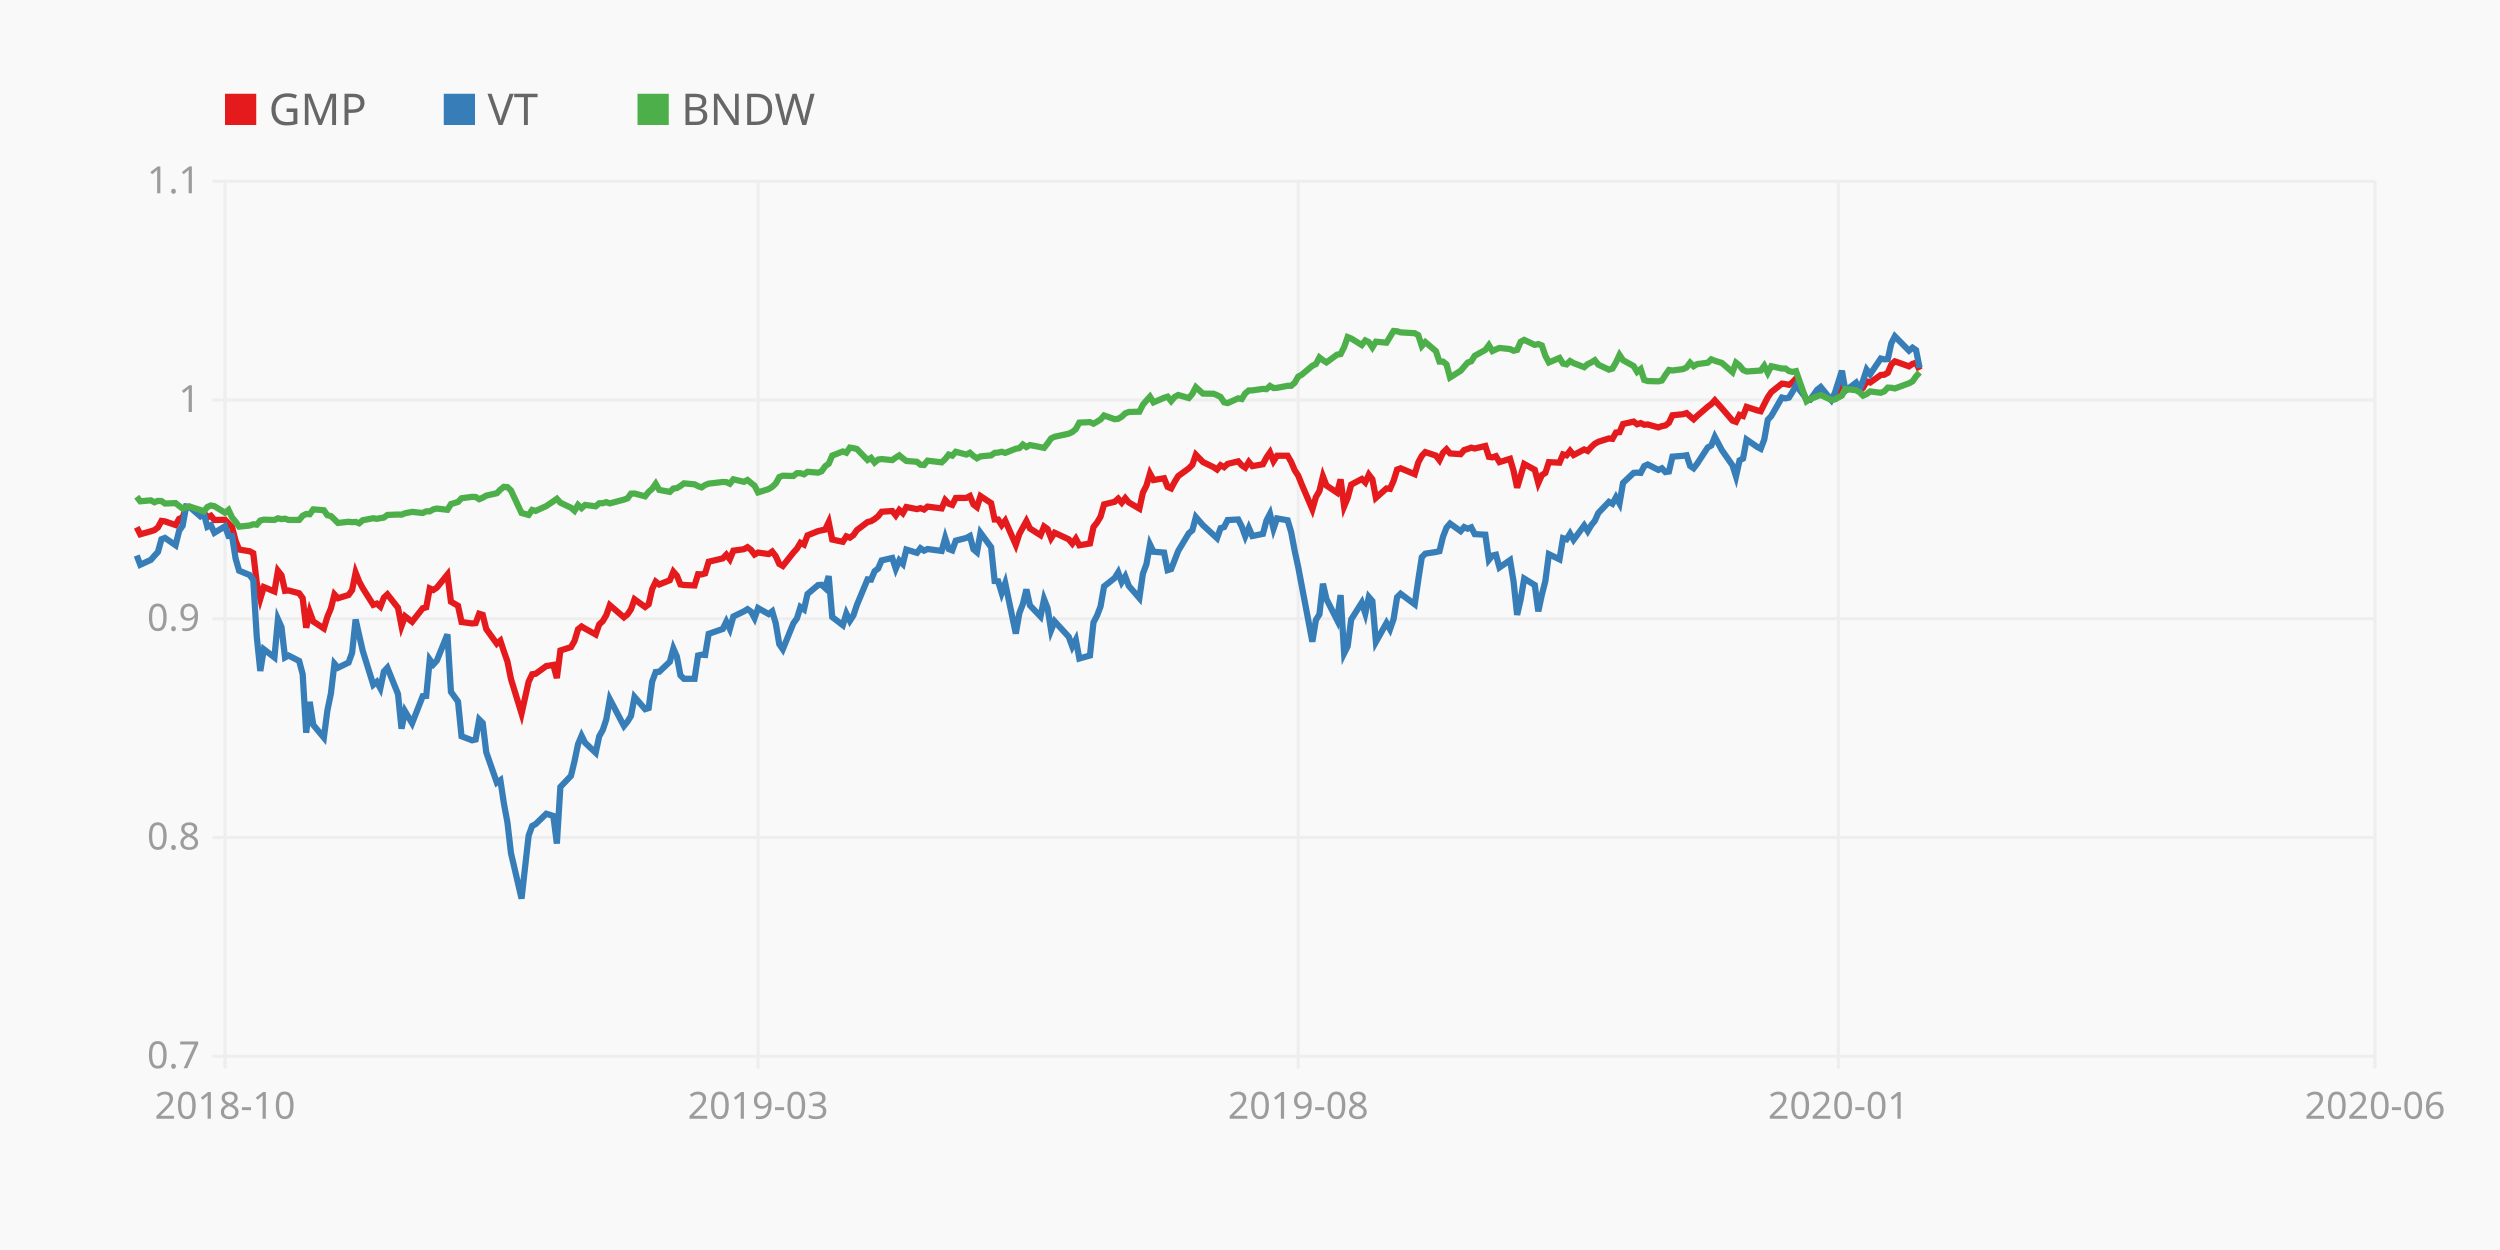
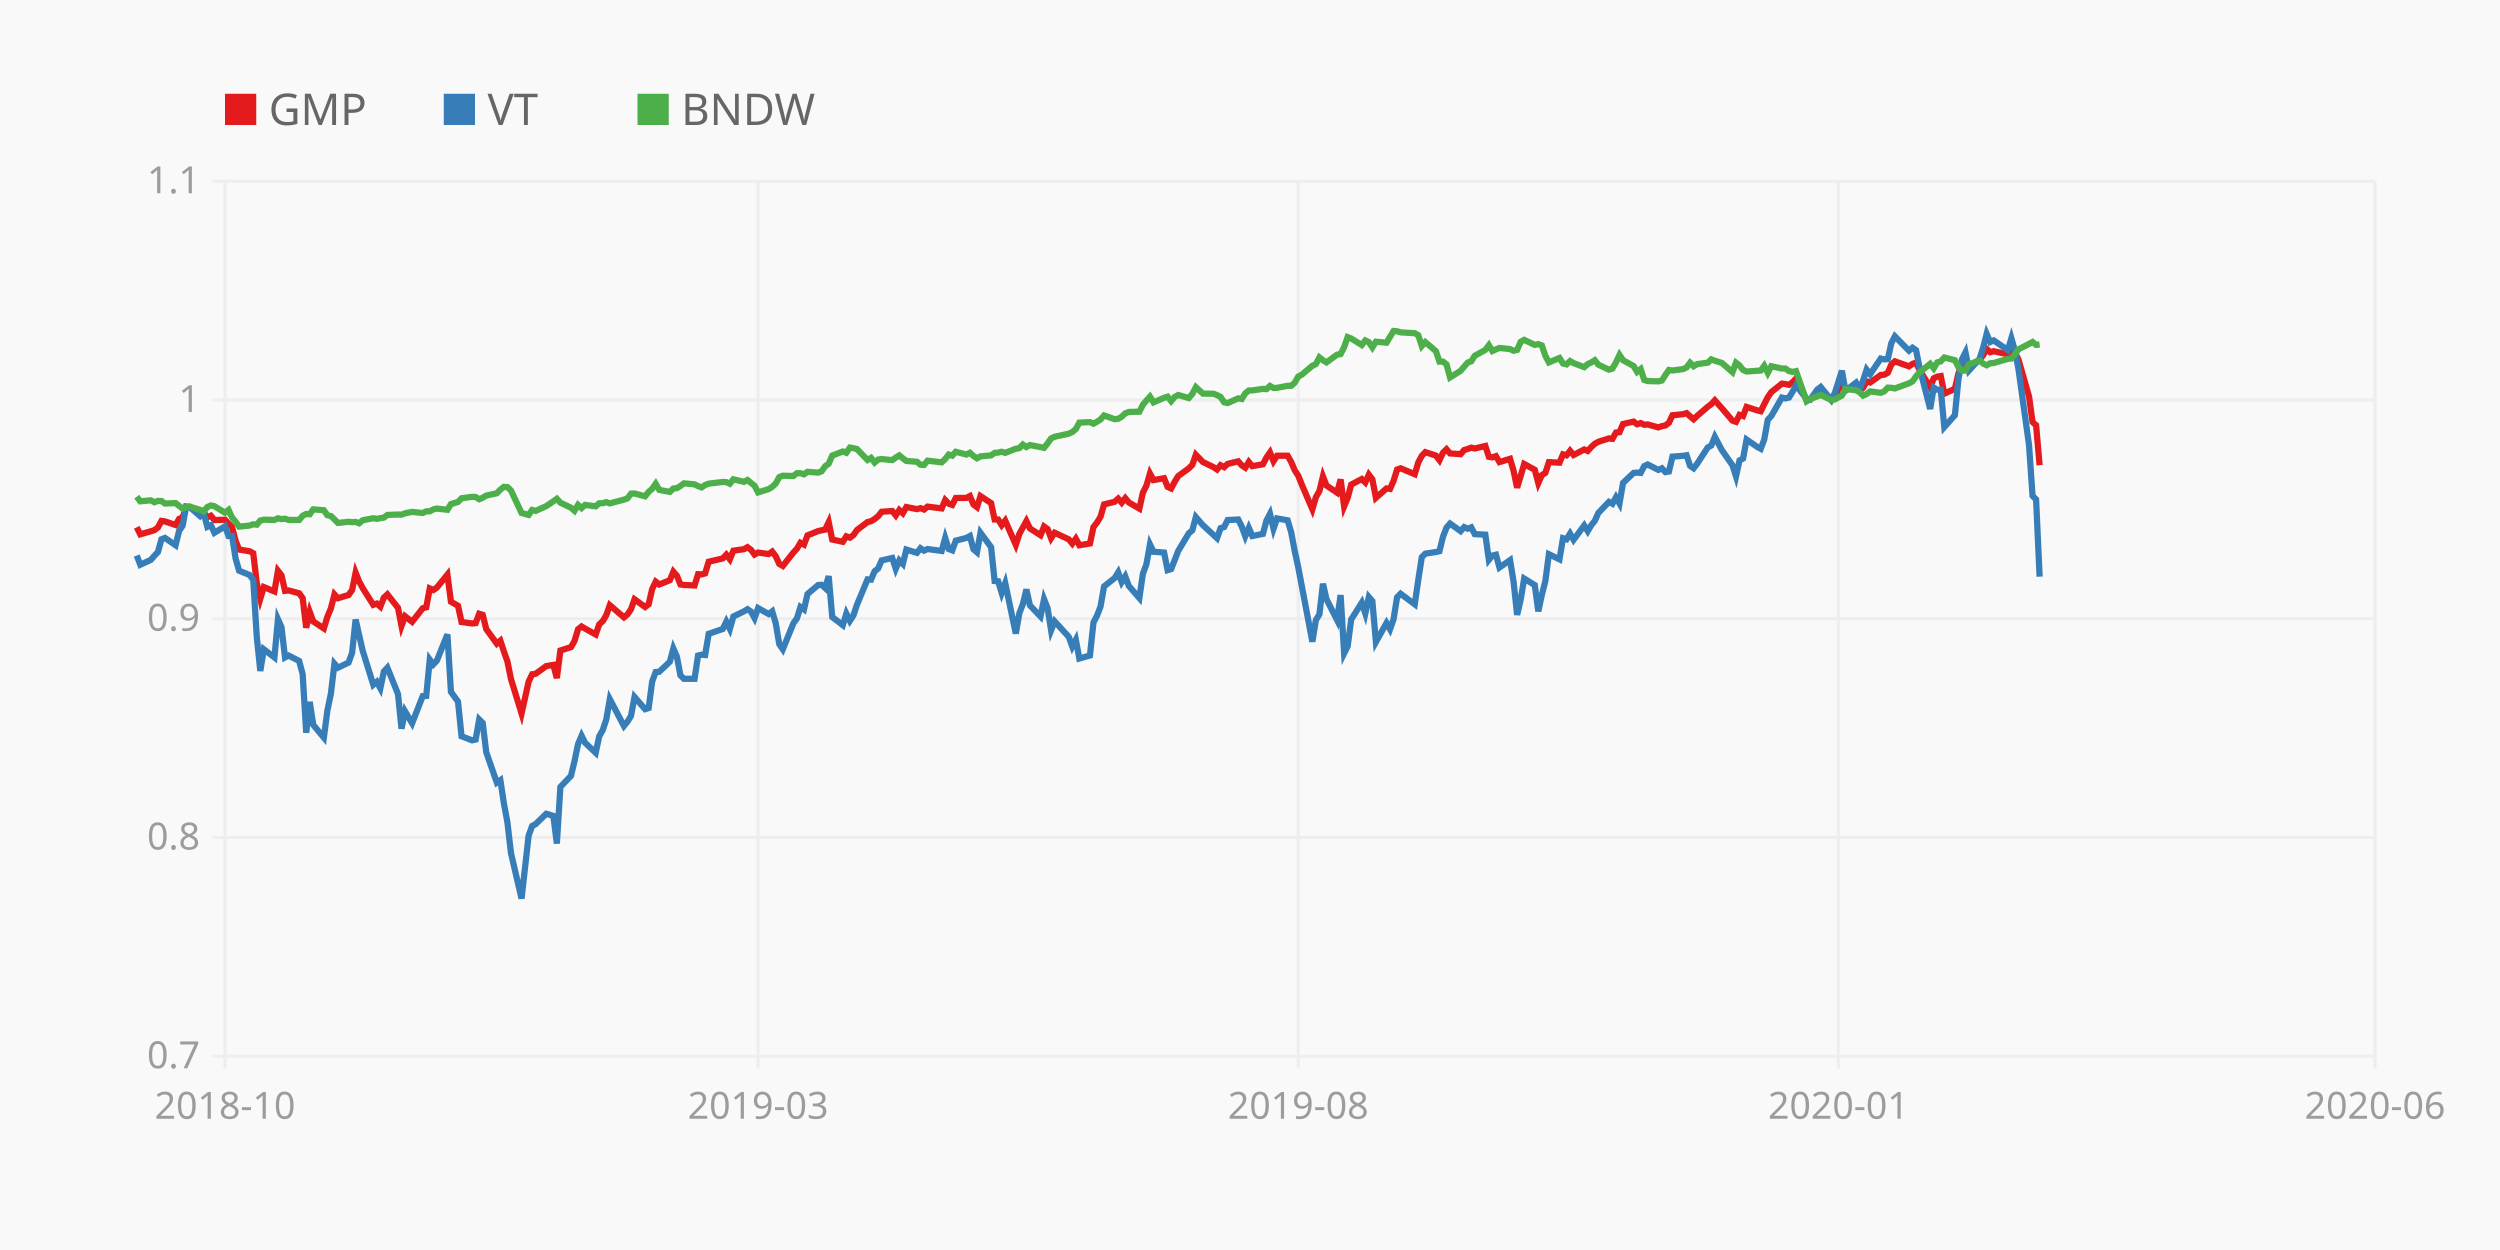
<svg xmlns="http://www.w3.org/2000/svg" height="400" version="1.1" width="800">
  <g>
    <rect fill="#f9f9f9" height="400" width="800" x="0" y="0" />
    <g transform="translate(40 40)">
      <g transform="translate(32 0)">
        <g transform="translate(0 0)">
          <g transform="translate(0 0)">
            <rect fill="#e41a1c" height="10" width="10" x="0" y="-10" />
            <text fill="#666" font-family="Monaco" font-size="14" x="14" y="0">GMP</text>
          </g>
          <g transform="translate(70 0)">
            <rect fill="#377eb8" height="10" width="10" x="0" y="-10" />
            <text fill="#666" font-family="Monaco" font-size="14" x="14" y="0">VT</text>
          </g>
          <g transform="translate(132 0)">
            <rect fill="#4daf4a" height="10" width="10" x="0" y="-10" />
            <text fill="#666" font-family="Monaco" font-size="14" x="14" y="0">BNDW</text>
          </g>
        </g>
      </g>
      <g transform="translate(0 18)">
        <g transform="translate(32 0)">
          <g class="axis bottom">
            <g class="tick">
              <line stroke="#eee" stroke-width="1" x1="0.0" x2="0.0" y1="0" y2="284.0" />
              <text dy="1em" fill="#9c9c9c" font-family="Monaco" text-anchor="middle" x="0.0" y="288.0">2018-10</text>
            </g>
            <g class="tick">
              <line stroke="#eee" stroke-width="1" x1="170.588" x2="170.588" y1="0" y2="284.0" />
              <text dy="1em" fill="#9c9c9c" font-family="Monaco" text-anchor="middle" x="170.588" y="288.0">2019-03</text>
            </g>
            <g class="tick">
              <line stroke="#eee" stroke-width="1" x1="343.435" x2="343.435" y1="0" y2="284.0" />
              <text dy="1em" fill="#9c9c9c" font-family="Monaco" text-anchor="middle" x="343.435" y="288.0">2019-08</text>
            </g>
            <g class="tick">
              <line stroke="#eee" stroke-width="1" x1="516.282" x2="516.282" y1="0" y2="284.0" />
              <text dy="1em" fill="#9c9c9c" font-family="Monaco" text-anchor="middle" x="516.282" y="288.0">2020-01</text>
            </g>
            <g class="tick">
              <line stroke="#eee" stroke-width="1" x1="688.0" x2="688.0" y1="0" y2="284.0" />
              <text dy="1em" fill="#9c9c9c" font-family="Monaco" text-anchor="middle" x="688.0" y="288.0">2020-06</text>
            </g>
          </g>
          <g class="axis left">
            <g class="tick">
              <line stroke="#eee" stroke-width="1" x1="-4" x2="688.0" y1="280" y2="280" />
              <text dy="0.32em" fill="#9c9c9c" font-family="Monaco" text-anchor="end" x="-8" y="280">0.7</text>
            </g>
            <g class="tick">
              <line stroke="#eee" stroke-width="1" x1="-4" x2="688.0" y1="210.00" y2="210.00" />
              <text dy="0.32em" fill="#9c9c9c" font-family="Monaco" text-anchor="end" x="-8" y="210.00">0.8</text>
            </g>
            <g class="tick">
              <line stroke="#eee" stroke-width="1" x1="-4" x2="688.0" y1="140.0" y2="140.0" />
              <text dy="0.32em" fill="#9c9c9c" font-family="Monaco" text-anchor="end" x="-8" y="140.0">0.9</text>
            </g>
            <g class="tick">
              <line stroke="#eee" stroke-width="1" x1="-4" x2="688.0" y1="70.00" y2="70.00" />
              <text dy="0.32em" fill="#9c9c9c" font-family="Monaco" text-anchor="end" x="-8" y="70.00">1</text>
            </g>
            <g class="tick">
              <line stroke="#eee" stroke-width="1" x1="-4" x2="688.0" y1="0" y2="0" />
              <text dy="0.32em" fill="#9c9c9c" font-family="Monaco" text-anchor="end" x="-8" y="0">1.1</text>
            </g>
          </g>
          <g>
            <g class="series lines">
-               <path d="M -28.243 110.736 L -27.113 112.974 L -23.724 112.013 L -22.594 111.636 L -21.465 110.791 L -20.335 108.693 L -19.205 108.852 L -15.816 110.006 L -14.686 108.043 L -13.557 107.601 L -12.427 104.213 L -11.297 104.184 L -7.908 106.228 L -6.778 105.991 L -5.649 107.538 L -4.519 107.032 L -3.389 108.406 L 0.0 108.324 L 1.13 109.52 L 2.259 110.674 L 3.389 115.079 L 4.519 117.856 L 7.908 118.407 L 9.038 119.026 L 10.167 128.559 L 11.297 133.598 L 12.427 129.864 L 15.816 131.259 L 16.946 124.645 L 18.076 126.08 L 19.205 131.066 L 20.335 130.943 L 23.724 131.845 L 24.854 133.413 L 25.984 142.874 L 27.113 137.777 L 28.243 140.861 L 31.632 143.109 L 32.762 139.369 L 33.892 136.657 L 35.021 132.21 L 36.151 133.434 L 39.54 132.393 L 40.67 130.834 L 41.8 125.245 L 42.929 128.074 L 44.059 130.174 L 47.448 135.549 L 48.578 135.146 L 49.708 136.121 L 50.837 133.239 L 51.967 132.202 L 55.356 136.511 L 56.486 142.308 L 57.616 139.205 L 59.875 140.975 L 63.264 136.638 L 64.394 136.341 L 65.524 130.294 L 66.654 130.806 L 67.783 130.049 L 71.172 125.866 L 72.302 134.548 L 74.562 135.842 L 75.691 141.045 L 79.08 141.508 L 80.21 141.394 L 81.34 138.399 L 82.47 138.75 L 83.599 143.299 L 86.989 147.986 L 88.118 147.024 L 89.248 150.474 L 90.378 153.673 L 91.507 159.281 L 94.897 170.319 L 97.156 160.157 L 98.286 157.765 L 99.415 157.599 L 102.805 155.144 L 105.064 154.771 L 106.194 158.986 L 107.323 150.161 L 110.713 149.081 L 111.842 147.117 L 112.972 143.379 L 114.102 142.472 L 115.232 143.153 L 118.621 145.035 L 119.75 141.814 L 120.88 140.767 L 122.01 138.848 L 123.14 135.659 L 127.658 139.545 L 128.788 138.632 L 129.918 136.958 L 131.048 133.78 L 134.437 136.237 L 135.567 135.373 L 136.696 130.484 L 137.826 128.136 L 138.956 129.031 L 142.345 127.671 L 143.475 124.94 L 144.604 126.229 L 145.734 129.019 L 146.864 129.199 L 150.253 129.349 L 151.383 125.746 L 152.512 125.806 L 153.642 125.486 L 154.772 121.757 L 159.291 120.689 L 160.42 119.493 L 161.55 120.963 L 162.68 118.209 L 166.069 117.737 L 167.199 117.098 L 168.328 117.953 L 169.458 119.463 L 170.588 118.82 L 173.977 119.299 L 175.107 118.506 L 176.236 119.977 L 177.366 122.466 L 178.496 123.109 L 181.885 118.823 L 183.015 117.584 L 184.144 115.69 L 185.274 116.267 L 186.404 113.312 L 189.793 111.953 L 190.923 111.694 L 192.053 111.466 L 193.182 109.097 L 194.312 114.655 L 197.701 115.377 L 198.831 113.631 L 199.961 114.057 L 201.09 113.241 L 202.22 111.619 L 205.609 109.061 L 206.739 108.785 L 207.869 108.103 L 208.998 107.193 L 210.128 105.764 L 213.517 105.52 L 214.647 106.93 L 215.777 105.199 L 216.906 106.234 L 218.036 104.251 L 221.425 104.92 L 222.555 104.602 L 223.685 105.051 L 224.814 104.118 L 229.333 104.69 L 230.463 102.021 L 231.593 103.177 L 232.722 103.574 L 233.852 101.352 L 237.241 101.329 L 238.371 100.735 L 239.501 103.436 L 240.631 104.295 L 241.76 100.75 L 245.149 102.992 L 246.279 108.241 L 247.409 108.244 L 248.539 110.054 L 249.668 108.602 L 253.057 116.351 L 254.187 112.88 L 255.317 110.794 L 256.447 108.741 L 257.576 111.097 L 260.966 113.264 L 262.095 110.493 L 263.225 111.291 L 264.355 114.225 L 265.484 112.48 L 270.003 114.58 L 271.133 115.947 L 272.263 114.371 L 273.392 116.486 L 276.782 115.917 L 277.911 110.658 L 279.041 109.225 L 280.171 107.35 L 281.3 103.396 L 284.69 102.573 L 285.819 101.562 L 286.949 102.864 L 288.079 101.405 L 289.209 102.769 L 292.598 104.755 L 293.727 99.628 L 294.857 97.409 L 295.987 93.519 L 297.117 95.613 L 300.506 95.043 L 301.635 97.803 L 302.765 98.306 L 303.895 96.177 L 305.025 94.345 L 308.414 91.884 L 309.544 90.747 L 310.673 87.512 L 312.933 89.848 L 316.322 91.492 L 317.452 92.247 L 318.581 90.857 L 319.711 91.496 L 320.841 90.449 L 324.23 89.628 L 325.36 90.907 L 326.489 91.654 L 327.619 89.817 L 328.749 91.16 L 332.138 90.564 L 333.268 88.397 L 334.397 86.778 L 335.527 89.579 L 336.657 87.835 L 340.046 87.839 L 341.176 89.823 L 342.305 92.464 L 343.435 94.229 L 344.565 97.041 L 347.954 104.961 L 349.084 101.097 L 350.213 99.125 L 351.343 94.457 L 352.473 97.364 L 355.862 99.644 L 356.992 95.41 L 358.122 104.036 L 359.251 101.324 L 360.381 97.074 L 363.77 95.283 L 364.9 96.382 L 366.03 93.888 L 367.159 95.376 L 368.289 101.308 L 371.678 98.302 L 372.808 98.441 L 373.938 95.875 L 375.067 92.266 L 376.197 91.851 L 380.716 93.737 L 381.846 89.979 L 382.975 87.858 L 384.105 86.674 L 387.494 87.792 L 388.624 89.26 L 389.754 86.87 L 390.883 85.765 L 392.013 87.098 L 395.402 87.334 L 396.532 86.017 L 397.662 85.667 L 398.791 85.247 L 399.921 85.522 L 403.31 84.714 L 404.44 88.181 L 405.57 88.357 L 406.7 87.97 L 407.829 89.871 L 411.218 88.824 L 412.348 92.688 L 413.478 98.061 L 414.608 94.296 L 415.737 90.48 L 419.126 92.331 L 420.256 96.577 L 421.386 94.04 L 422.516 93.322 L 423.645 89.884 L 427.034 90.057 L 428.164 87.395 L 429.294 87.704 L 430.424 86.244 L 431.553 87.602 L 434.943 85.832 L 436.072 86.306 L 437.202 85.06 L 438.332 83.997 L 439.461 83.373 L 442.851 82.294 L 443.98 82.438 L 445.11 80.416 L 446.24 80.299 L 447.369 77.684 L 450.759 76.914 L 451.888 77.766 L 453.018 77.384 L 454.148 77.924 L 455.278 77.824 L 458.667 78.769 L 459.796 78.37 L 460.926 78.146 L 462.056 77.287 L 463.186 74.892 L 466.575 74.543 L 467.704 74.197 L 468.834 75.228 L 469.964 76.174 L 471.094 75.081 L 474.483 72.162 L 475.612 71.334 L 476.742 70.105 L 479.002 72.648 L 482.391 76.592 L 483.521 76.987 L 484.65 74.754 L 485.78 75.122 L 486.91 72.208 L 490.299 73.312 L 491.429 73.593 L 492.558 71.325 L 493.688 69.126 L 494.818 67.47 L 498.207 64.764 L 499.337 64.899 L 500.466 65.148 L 501.596 64.33 L 502.726 63.135 L 506.115 70.019 L 507.245 69.818 L 509.504 67.731 L 510.634 67.066 L 514.023 70.00 L 515.153 68.742 L 517.412 64.446 L 518.542 66.778 L 521.931 65.618 L 523.061 67.045 L 524.19 66.088 L 525.32 64.038 L 526.45 64.397 L 529.839 61.993 L 530.969 61.912 L 532.099 61.289 L 533.228 58.65 L 534.358 57.63 L 538.877 59.229 L 540.007 58.434 L 541.136 58.07 L 542.266 60.402" fill="none" stroke="#e41a1c" stroke-width="2" />
+               <path d="M -28.243 110.736 L -27.113 112.974 L -23.724 112.013 L -22.594 111.636 L -21.465 110.791 L -20.335 108.693 L -19.205 108.852 L -15.816 110.006 L -14.686 108.043 L -13.557 107.601 L -12.427 104.213 L -11.297 104.184 L -7.908 106.228 L -6.778 105.991 L -5.649 107.538 L -4.519 107.032 L -3.389 108.406 L 0.0 108.324 L 1.13 109.52 L 2.259 110.674 L 3.389 115.079 L 4.519 117.856 L 7.908 118.407 L 9.038 119.026 L 10.167 128.559 L 11.297 133.598 L 12.427 129.864 L 15.816 131.259 L 16.946 124.645 L 18.076 126.08 L 19.205 131.066 L 20.335 130.943 L 23.724 131.845 L 24.854 133.413 L 25.984 142.874 L 27.113 137.777 L 28.243 140.861 L 31.632 143.109 L 32.762 139.369 L 33.892 136.657 L 35.021 132.21 L 36.151 133.434 L 39.54 132.393 L 40.67 130.834 L 41.8 125.245 L 42.929 128.074 L 44.059 130.174 L 47.448 135.549 L 48.578 135.146 L 49.708 136.121 L 50.837 133.239 L 51.967 132.202 L 55.356 136.511 L 56.486 142.308 L 57.616 139.205 L 59.875 140.975 L 63.264 136.638 L 64.394 136.341 L 65.524 130.294 L 66.654 130.806 L 67.783 130.049 L 71.172 125.866 L 72.302 134.548 L 74.562 135.842 L 75.691 141.045 L 79.08 141.508 L 80.21 141.394 L 81.34 138.399 L 82.47 138.75 L 83.599 143.299 L 86.989 147.986 L 88.118 147.024 L 89.248 150.474 L 90.378 153.673 L 91.507 159.281 L 94.897 170.319 L 97.156 160.157 L 98.286 157.765 L 99.415 157.599 L 102.805 155.144 L 105.064 154.771 L 106.194 158.986 L 107.323 150.161 L 110.713 149.081 L 111.842 147.117 L 112.972 143.379 L 114.102 142.472 L 115.232 143.153 L 118.621 145.035 L 119.75 141.814 L 120.88 140.767 L 122.01 138.848 L 123.14 135.659 L 127.658 139.545 L 128.788 138.632 L 129.918 136.958 L 131.048 133.78 L 134.437 136.237 L 135.567 135.373 L 136.696 130.484 L 137.826 128.136 L 138.956 129.031 L 142.345 127.671 L 143.475 124.94 L 144.604 126.229 L 145.734 129.019 L 146.864 129.199 L 150.253 129.349 L 151.383 125.746 L 152.512 125.806 L 153.642 125.486 L 154.772 121.757 L 159.291 120.689 L 160.42 119.493 L 161.55 120.963 L 162.68 118.209 L 166.069 117.737 L 167.199 117.098 L 168.328 117.953 L 169.458 119.463 L 170.588 118.82 L 173.977 119.299 L 175.107 118.506 L 176.236 119.977 L 177.366 122.466 L 178.496 123.109 L 181.885 118.823 L 183.015 117.584 L 184.144 115.69 L 185.274 116.267 L 186.404 113.312 L 189.793 111.953 L 190.923 111.694 L 192.053 111.466 L 193.182 109.097 L 194.312 114.655 L 197.701 115.377 L 198.831 113.631 L 199.961 114.057 L 201.09 113.241 L 202.22 111.619 L 205.609 109.061 L 206.739 108.785 L 207.869 108.103 L 208.998 107.193 L 210.128 105.764 L 213.517 105.52 L 214.647 106.93 L 215.777 105.199 L 216.906 106.234 L 218.036 104.251 L 221.425 104.92 L 222.555 104.602 L 223.685 105.051 L 224.814 104.118 L 229.333 104.69 L 230.463 102.021 L 231.593 103.177 L 232.722 103.574 L 233.852 101.352 L 237.241 101.329 L 238.371 100.735 L 239.501 103.436 L 240.631 104.295 L 241.76 100.75 L 245.149 102.992 L 246.279 108.241 L 247.409 108.244 L 248.539 110.054 L 249.668 108.602 L 253.057 116.351 L 254.187 112.88 L 255.317 110.794 L 256.447 108.741 L 257.576 111.097 L 260.966 113.264 L 262.095 110.493 L 263.225 111.291 L 264.355 114.225 L 265.484 112.48 L 270.003 114.58 L 271.133 115.947 L 272.263 114.371 L 273.392 116.486 L 276.782 115.917 L 277.911 110.658 L 279.041 109.225 L 280.171 107.35 L 281.3 103.396 L 284.69 102.573 L 285.819 101.562 L 286.949 102.864 L 288.079 101.405 L 289.209 102.769 L 292.598 104.755 L 293.727 99.628 L 294.857 97.409 L 295.987 93.519 L 297.117 95.613 L 300.506 95.043 L 301.635 97.803 L 302.765 98.306 L 303.895 96.177 L 305.025 94.345 L 308.414 91.884 L 309.544 90.747 L 310.673 87.512 L 312.933 89.848 L 316.322 91.492 L 317.452 92.247 L 318.581 90.857 L 319.711 91.496 L 320.841 90.449 L 324.23 89.628 L 325.36 90.907 L 326.489 91.654 L 327.619 89.817 L 328.749 91.16 L 332.138 90.564 L 333.268 88.397 L 334.397 86.778 L 335.527 89.579 L 336.657 87.835 L 340.046 87.839 L 341.176 89.823 L 342.305 92.464 L 343.435 94.229 L 344.565 97.041 L 347.954 104.961 L 349.084 101.097 L 350.213 99.125 L 351.343 94.457 L 352.473 97.364 L 355.862 99.644 L 356.992 95.41 L 358.122 104.036 L 359.251 101.324 L 360.381 97.074 L 363.77 95.283 L 364.9 96.382 L 366.03 93.888 L 367.159 95.376 L 368.289 101.308 L 371.678 98.302 L 372.808 98.441 L 373.938 95.875 L 375.067 92.266 L 376.197 91.851 L 380.716 93.737 L 381.846 89.979 L 382.975 87.858 L 384.105 86.674 L 387.494 87.792 L 388.624 89.26 L 389.754 86.87 L 390.883 85.765 L 392.013 87.098 L 395.402 87.334 L 396.532 86.017 L 397.662 85.667 L 398.791 85.247 L 399.921 85.522 L 403.31 84.714 L 404.44 88.181 L 405.57 88.357 L 406.7 87.97 L 407.829 89.871 L 411.218 88.824 L 412.348 92.688 L 413.478 98.061 L 414.608 94.296 L 415.737 90.48 L 419.126 92.331 L 420.256 96.577 L 421.386 94.04 L 422.516 93.322 L 423.645 89.884 L 427.034 90.057 L 428.164 87.395 L 429.294 87.704 L 430.424 86.244 L 431.553 87.602 L 434.943 85.832 L 436.072 86.306 L 437.202 85.06 L 438.332 83.997 L 439.461 83.373 L 442.851 82.294 L 443.98 82.438 L 445.11 80.416 L 446.24 80.299 L 447.369 77.684 L 450.759 76.914 L 451.888 77.766 L 453.018 77.384 L 454.148 77.924 L 455.278 77.824 L 458.667 78.769 L 459.796 78.37 L 460.926 78.146 L 462.056 77.287 L 463.186 74.892 L 466.575 74.543 L 467.704 74.197 L 468.834 75.228 L 469.964 76.174 L 471.094 75.081 L 474.483 72.162 L 475.612 71.334 L 476.742 70.105 L 479.002 72.648 L 482.391 76.592 L 483.521 76.987 L 484.65 74.754 L 485.78 75.122 L 486.91 72.208 L 490.299 73.312 L 491.429 73.593 L 492.558 71.325 L 493.688 69.126 L 494.818 67.47 L 498.207 64.764 L 499.337 64.899 L 500.466 65.148 L 501.596 64.33 L 502.726 63.135 L 506.115 70.019 L 507.245 69.818 L 509.504 67.731 L 510.634 67.066 L 514.023 70.00 L 515.153 68.742 L 517.412 64.446 L 518.542 66.778 L 521.931 65.618 L 523.061 67.045 L 524.19 66.088 L 525.32 64.038 L 526.45 64.397 L 529.839 61.993 L 530.969 61.912 L 532.099 61.289 L 533.228 58.65 L 534.358 57.63 L 538.877 59.229 L 540.007 58.434 L 541.136 58.07 L 542.266 60.402 L 545.655 65.931 L 546.785 63.057 L 547.915 62.516 L 549.044 62.345 L 550.174 67.98 L 553.563 66.412 L 554.693 61.529 L 555.823 58.748 L 556.952 57.533 L 558.082 59.585 L 561.471 57.091 L 562.601 55.698 L 563.731 53.664 L 564.86 54.708 L 565.99 54.395 L 570.509 55.392 L 571.639 53.35 L 572.768 54.764 L 573.898 57.039 L 577.287 68.871 L 578.417 77.053 L 579.547 78.083 L 580.677 90.861" fill="none" stroke="#e41a1c" stroke-width="2" />
            </g>
            <g class="series lines">
-               <path d="M -28.243 119.771 L -27.113 122.719 L -23.724 121.158 L -22.594 119.858 L -21.465 118.644 L -20.335 114.568 L -19.205 114.135 L -15.816 116.476 L -14.686 111.88 L -13.557 110.233 L -12.427 104.077 L -11.297 104.25 L -7.908 107.198 L -6.778 106.331 L -5.649 110.58 L -4.519 110.059 L -3.389 112.487 L 0.0 110.406 L 1.13 113.528 L 2.259 113.528 L 3.389 120.725 L 4.519 124.627 L 7.908 126.014 L 9.038 127.575 L 10.167 145.783 L 11.297 156.709 L 12.427 149.772 L 15.816 152.373 L 16.946 140.147 L 18.076 142.662 L 19.205 152.373 L 20.335 151.766 L 23.724 153.501 L 24.854 157.749 L 25.984 176.478 L 27.113 166.594 L 28.243 173.964 L 31.632 178.039 L 32.762 169.368 L 33.892 163.906 L 35.021 154.368 L 36.151 155.668 L 39.54 154.021 L 40.67 150.899 L 41.8 140.234 L 42.929 145.263 L 44.059 150.206 L 47.448 161.131 L 48.578 160.177 L 49.708 162.258 L 50.837 156.882 L 51.967 155.668 L 55.356 164.079 L 56.486 175.178 L 57.616 169.628 L 59.875 173.444 L 63.264 164.773 L 64.394 164.686 L 65.524 153.067 L 66.654 154.628 L 67.783 153.414 L 71.172 145.003 L 72.302 163.385 L 74.562 166.507 L 75.691 177.606 L 79.08 178.906 L 80.21 178.646 L 81.34 172.23 L 82.47 173.357 L 83.599 182.721 L 86.989 192.433 L 88.118 191.652 L 89.248 199.109 L 90.378 205.179 L 91.507 214.977 L 94.897 229.544 L 97.156 209.428 L 98.286 206.306 L 99.415 205.699 L 102.805 202.404 L 105.064 203.098 L 106.194 211.942 L 107.323 193.82 L 110.713 190.265 L 111.842 185.583 L 112.972 180.12 L 114.102 177.432 L 115.232 179.687 L 118.621 182.895 L 119.75 177.606 L 120.88 175.611 L 122.01 172.23 L 123.14 165.726 L 127.658 174.311 L 128.788 172.923 L 129.918 171.102 L 131.048 165.033 L 134.437 168.935 L 135.567 168.588 L 136.696 160.09 L 137.826 157.056 L 138.956 156.969 L 142.345 153.761 L 143.475 149.512 L 144.604 152.113 L 145.734 158.096 L 146.864 159.223 L 150.253 159.223 L 151.383 151.766 L 152.512 151.506 L 153.642 151.593 L 154.772 144.83 L 159.291 143.269 L 160.42 140.928 L 161.55 143.269 L 162.68 139.28 L 166.069 137.633 L 167.199 136.939 L 168.328 137.72 L 169.458 139.801 L 170.588 136.592 L 173.977 138.5 L 175.107 137.633 L 176.236 141.448 L 177.366 148.125 L 178.496 149.772 L 181.885 141.448 L 183.015 139.887 L 184.144 136.246 L 185.274 137.026 L 186.404 132.083 L 189.793 129.222 L 190.923 129.135 L 192.053 130.176 L 193.182 126.361 L 194.312 139.454 L 197.701 142.055 L 198.831 138.327 L 199.961 140.668 L 201.09 138.933 L 202.22 135.552 L 205.609 127.401 L 206.739 127.488 L 207.869 124.8 L 208.998 123.933 L 210.128 121.332 L 213.517 120.551 L 214.647 124.02 L 215.777 121.332 L 216.906 122.459 L 218.036 117.863 L 221.425 118.904 L 222.555 117.43 L 223.685 118.21 L 224.814 117.69 L 229.333 118.297 L 230.463 114.135 L 231.593 117.69 L 232.722 118.123 L 233.852 115.002 L 237.241 114.135 L 238.371 113.528 L 239.501 117.777 L 240.631 118.73 L 241.76 112.487 L 245.149 117.083 L 246.279 127.921 L 247.409 128.008 L 248.539 131.737 L 249.668 128.615 L 253.057 144.743 L 254.187 138.24 L 255.317 135.292 L 256.447 130.609 L 257.576 135.725 L 260.966 139.28 L 262.095 133.731 L 263.225 136.592 L 264.355 143.702 L 265.484 140.841 L 270.003 145.783 L 271.133 148.905 L 272.263 146.737 L 273.392 152.72 L 276.782 151.766 L 277.911 141.188 L 279.041 139.02 L 280.171 136.072 L 281.3 129.656 L 284.69 126.968 L 285.819 125.147 L 286.949 128.268 L 288.079 126.447 L 289.209 129.482 L 292.598 133.384 L 293.727 125.58 L 294.857 122.546 L 295.987 116.216 L 297.117 118.557 L 300.506 118.817 L 301.635 124.453 L 302.765 124.106 L 303.895 121.245 L 305.025 118.297 L 308.414 112.661 L 309.544 111.707 L 310.673 107.458 L 312.933 110.059 L 316.322 113.181 L 317.452 114.221 L 318.581 111.013 L 319.711 110.666 L 320.841 108.412 L 324.23 108.239 L 325.36 110.493 L 326.489 113.615 L 327.619 110.927 L 328.749 113.528 L 332.138 112.834 L 333.268 108.585 L 334.397 106.418 L 335.527 111.187 L 336.657 107.892 L 340.046 108.499 L 341.176 112.314 L 342.305 118.297 L 343.435 123.499 L 344.565 129.482 L 347.954 147.344 L 349.084 140.408 L 350.213 138.587 L 351.343 128.789 L 352.473 133.731 L 355.862 140.408 L 356.992 132.43 L 358.122 151.073 L 359.251 148.818 L 360.381 140.234 L 363.77 134.858 L 364.9 138.327 L 366.03 133.037 L 367.159 134.338 L 368.289 147.431 L 371.678 141.361 L 372.808 143.356 L 373.938 140.147 L 375.067 133.124 L 376.197 131.997 L 380.716 135.378 L 381.846 127.575 L 382.975 120.291 L 384.105 119.164 L 387.494 118.644 L 388.624 118.384 L 389.754 113.788 L 390.883 110.84 L 392.013 109.539 L 395.402 111.967 L 396.532 110.666 L 397.662 111.187 L 398.791 110.753 L 399.921 112.921 L 403.31 113.094 L 404.44 121.158 L 405.57 119.771 L 406.7 119.511 L 407.829 123.586 L 411.218 121.245 L 412.348 128.182 L 413.478 138.76 L 414.608 133.904 L 415.737 127.141 L 419.126 129.222 L 420.256 137.633 L 421.386 132.344 L 422.516 127.921 L 423.645 119.337 L 427.034 120.985 L 428.164 114.221 L 429.294 114.568 L 430.424 112.747 L 431.553 114.742 L 434.943 110.146 L 436.072 111.967 L 437.202 110.059 L 438.332 108.672 L 439.461 106.158 L 442.851 102.603 L 443.98 103.209 L 445.11 101.128 L 446.24 103.123 L 447.369 96.533 L 450.759 93.325 L 451.888 93.238 L 453.018 93.325 L 454.148 91.157 L 455.278 90.637 L 458.667 92.371 L 459.796 91.851 L 460.926 93.065 L 462.056 92.891 L 463.186 88.122 L 466.575 87.862 L 467.704 87.689 L 468.834 91.07 L 469.964 91.851 L 471.094 90.377 L 474.483 85.174 L 475.612 84.567 L 476.742 81.792 L 479.002 86.041 L 482.391 90.897 L 483.521 94.452 L 484.65 89.336 L 485.78 88.729 L 486.91 82.659 L 490.299 85.001 L 491.429 85.608 L 492.558 82.659 L 493.688 76.33 L 494.818 75.116 L 498.207 69.22 L 499.337 69.48 L 500.466 69.22 L 501.596 67.399 L 502.726 65.318 L 506.115 69.653 L 507.245 69.913 L 509.504 66.705 L 510.634 65.838 L 514.023 70.00 L 515.153 67.746 L 517.412 60.635 L 518.542 67.052 L 521.931 64.451 L 523.061 66.618 L 524.19 63.757 L 525.32 60.289 L 526.45 61.763 L 529.839 56.734 L 530.969 56.994 L 532.099 56.907 L 533.228 51.791 L 534.358 49.623 L 538.877 54.219 L 540.007 53.265 L 541.136 54.046 L 542.266 59.682" fill="none" stroke="#377eb8" stroke-width="2" />
+               <path d="M -28.243 119.771 L -27.113 122.719 L -23.724 121.158 L -22.594 119.858 L -21.465 118.644 L -20.335 114.568 L -19.205 114.135 L -15.816 116.476 L -14.686 111.88 L -13.557 110.233 L -12.427 104.077 L -11.297 104.25 L -7.908 107.198 L -6.778 106.331 L -5.649 110.58 L -4.519 110.059 L -3.389 112.487 L 0.0 110.406 L 1.13 113.528 L 2.259 113.528 L 3.389 120.725 L 4.519 124.627 L 7.908 126.014 L 9.038 127.575 L 10.167 145.783 L 11.297 156.709 L 12.427 149.772 L 15.816 152.373 L 16.946 140.147 L 18.076 142.662 L 19.205 152.373 L 20.335 151.766 L 23.724 153.501 L 24.854 157.749 L 25.984 176.478 L 27.113 166.594 L 28.243 173.964 L 31.632 178.039 L 32.762 169.368 L 33.892 163.906 L 35.021 154.368 L 36.151 155.668 L 39.54 154.021 L 40.67 150.899 L 41.8 140.234 L 42.929 145.263 L 44.059 150.206 L 47.448 161.131 L 48.578 160.177 L 49.708 162.258 L 50.837 156.882 L 51.967 155.668 L 55.356 164.079 L 56.486 175.178 L 57.616 169.628 L 59.875 173.444 L 63.264 164.773 L 64.394 164.686 L 65.524 153.067 L 66.654 154.628 L 67.783 153.414 L 71.172 145.003 L 72.302 163.385 L 74.562 166.507 L 75.691 177.606 L 79.08 178.906 L 80.21 178.646 L 81.34 172.23 L 82.47 173.357 L 83.599 182.721 L 86.989 192.433 L 88.118 191.652 L 89.248 199.109 L 90.378 205.179 L 91.507 214.977 L 94.897 229.544 L 97.156 209.428 L 98.286 206.306 L 99.415 205.699 L 102.805 202.404 L 105.064 203.098 L 106.194 211.942 L 107.323 193.82 L 110.713 190.265 L 111.842 185.583 L 112.972 180.12 L 114.102 177.432 L 115.232 179.687 L 118.621 182.895 L 119.75 177.606 L 120.88 175.611 L 122.01 172.23 L 123.14 165.726 L 127.658 174.311 L 128.788 172.923 L 129.918 171.102 L 131.048 165.033 L 134.437 168.935 L 135.567 168.588 L 136.696 160.09 L 137.826 157.056 L 138.956 156.969 L 142.345 153.761 L 143.475 149.512 L 144.604 152.113 L 145.734 158.096 L 146.864 159.223 L 150.253 159.223 L 151.383 151.766 L 152.512 151.506 L 153.642 151.593 L 154.772 144.83 L 159.291 143.269 L 160.42 140.928 L 161.55 143.269 L 162.68 139.28 L 166.069 137.633 L 167.199 136.939 L 168.328 137.72 L 169.458 139.801 L 170.588 136.592 L 173.977 138.5 L 175.107 137.633 L 176.236 141.448 L 177.366 148.125 L 178.496 149.772 L 181.885 141.448 L 183.015 139.887 L 184.144 136.246 L 185.274 137.026 L 186.404 132.083 L 189.793 129.222 L 190.923 129.135 L 192.053 130.176 L 193.182 126.361 L 194.312 139.454 L 197.701 142.055 L 198.831 138.327 L 199.961 140.668 L 201.09 138.933 L 202.22 135.552 L 205.609 127.401 L 206.739 127.488 L 207.869 124.8 L 208.998 123.933 L 210.128 121.332 L 213.517 120.551 L 214.647 124.02 L 215.777 121.332 L 216.906 122.459 L 218.036 117.863 L 221.425 118.904 L 222.555 117.43 L 223.685 118.21 L 224.814 117.69 L 229.333 118.297 L 230.463 114.135 L 231.593 117.69 L 232.722 118.123 L 233.852 115.002 L 237.241 114.135 L 238.371 113.528 L 239.501 117.777 L 240.631 118.73 L 241.76 112.487 L 245.149 117.083 L 246.279 127.921 L 247.409 128.008 L 248.539 131.737 L 249.668 128.615 L 253.057 144.743 L 254.187 138.24 L 255.317 135.292 L 256.447 130.609 L 257.576 135.725 L 260.966 139.28 L 262.095 133.731 L 263.225 136.592 L 264.355 143.702 L 265.484 140.841 L 270.003 145.783 L 271.133 148.905 L 272.263 146.737 L 273.392 152.72 L 276.782 151.766 L 277.911 141.188 L 279.041 139.02 L 280.171 136.072 L 281.3 129.656 L 284.69 126.968 L 285.819 125.147 L 286.949 128.268 L 288.079 126.447 L 289.209 129.482 L 292.598 133.384 L 293.727 125.58 L 294.857 122.546 L 295.987 116.216 L 297.117 118.557 L 300.506 118.817 L 301.635 124.453 L 302.765 124.106 L 303.895 121.245 L 305.025 118.297 L 308.414 112.661 L 309.544 111.707 L 310.673 107.458 L 312.933 110.059 L 316.322 113.181 L 317.452 114.221 L 318.581 111.013 L 319.711 110.666 L 320.841 108.412 L 324.23 108.239 L 325.36 110.493 L 326.489 113.615 L 327.619 110.927 L 328.749 113.528 L 332.138 112.834 L 333.268 108.585 L 334.397 106.418 L 335.527 111.187 L 336.657 107.892 L 340.046 108.499 L 341.176 112.314 L 342.305 118.297 L 343.435 123.499 L 344.565 129.482 L 347.954 147.344 L 349.084 140.408 L 350.213 138.587 L 351.343 128.789 L 352.473 133.731 L 355.862 140.408 L 356.992 132.43 L 358.122 151.073 L 359.251 148.818 L 360.381 140.234 L 363.77 134.858 L 364.9 138.327 L 366.03 133.037 L 367.159 134.338 L 368.289 147.431 L 371.678 141.361 L 372.808 143.356 L 373.938 140.147 L 375.067 133.124 L 376.197 131.997 L 380.716 135.378 L 381.846 127.575 L 382.975 120.291 L 384.105 119.164 L 387.494 118.644 L 388.624 118.384 L 389.754 113.788 L 390.883 110.84 L 392.013 109.539 L 395.402 111.967 L 396.532 110.666 L 397.662 111.187 L 398.791 110.753 L 399.921 112.921 L 403.31 113.094 L 404.44 121.158 L 405.57 119.771 L 406.7 119.511 L 407.829 123.586 L 411.218 121.245 L 412.348 128.182 L 413.478 138.76 L 414.608 133.904 L 415.737 127.141 L 419.126 129.222 L 420.256 137.633 L 421.386 132.344 L 422.516 127.921 L 423.645 119.337 L 427.034 120.985 L 428.164 114.221 L 429.294 114.568 L 430.424 112.747 L 431.553 114.742 L 434.943 110.146 L 436.072 111.967 L 437.202 110.059 L 438.332 108.672 L 439.461 106.158 L 442.851 102.603 L 443.98 103.209 L 445.11 101.128 L 446.24 103.123 L 447.369 96.533 L 450.759 93.325 L 451.888 93.238 L 453.018 93.325 L 454.148 91.157 L 455.278 90.637 L 458.667 92.371 L 459.796 91.851 L 460.926 93.065 L 462.056 92.891 L 463.186 88.122 L 466.575 87.862 L 467.704 87.689 L 468.834 91.07 L 469.964 91.851 L 471.094 90.377 L 474.483 85.174 L 475.612 84.567 L 476.742 81.792 L 479.002 86.041 L 482.391 90.897 L 483.521 94.452 L 484.65 89.336 L 485.78 88.729 L 486.91 82.659 L 490.299 85.001 L 491.429 85.608 L 492.558 82.659 L 493.688 76.33 L 494.818 75.116 L 498.207 69.22 L 499.337 69.48 L 500.466 69.22 L 501.596 67.399 L 502.726 65.318 L 506.115 69.653 L 507.245 69.913 L 509.504 66.705 L 510.634 65.838 L 514.023 70.00 L 515.153 67.746 L 517.412 60.635 L 518.542 67.052 L 521.931 64.451 L 523.061 66.618 L 524.19 63.757 L 525.32 60.289 L 526.45 61.763 L 529.839 56.734 L 530.969 56.994 L 532.099 56.907 L 533.228 51.791 L 534.358 49.623 L 538.877 54.219 L 540.007 53.265 L 541.136 54.046 L 542.266 59.682 L 545.655 72.861 L 546.785 66.011 L 547.915 66.705 L 549.044 66.705 L 550.174 78.671 L 553.563 74.856 L 554.693 63.41 L 555.823 56.994 L 556.952 54.739 L 558.082 60.549 L 561.471 56.82 L 562.601 53.265 L 563.731 48.843 L 564.86 51.444 L 565.99 50.924 L 570.509 54.046 L 571.639 50.23 L 572.768 54.219 L 573.898 60.028 L 577.287 84.394 L 578.417 100.695 L 579.547 101.822 L 580.677 126.534" fill="none" stroke="#377eb8" stroke-width="2" />
            </g>
            <g class="series lines">
-               <path d="M -28.243 100.948 L -27.113 102.417 L -23.724 102.106 L -22.594 102.729 L -21.465 102.284 L -20.335 102.328 L -19.205 103.13 L -15.816 102.996 L -14.686 103.887 L -13.557 104.751 L -12.427 104.361 L -11.297 104.113 L -7.908 105.178 L -6.778 105.623 L -5.649 104.243 L -4.519 103.753 L -3.389 103.985 L 0.0 106.069 L 1.13 105.178 L 2.259 107.583 L 3.389 108.963 L 4.519 110.522 L 7.908 110.165 L 9.038 109.765 L 10.167 109.898 L 11.297 108.562 L 12.427 108.296 L 15.816 108.384 L 16.946 107.85 L 18.076 108.117 L 19.205 107.983 L 20.335 108.384 L 23.724 108.384 L 24.854 107.048 L 25.984 106.469 L 27.113 106.559 L 28.243 105 L 31.632 105.267 L 32.762 106.869 L 33.892 107.137 L 35.021 108.206 L 36.151 109.346 L 39.54 108.963 L 40.67 109.097 L 41.8 109.008 L 42.929 109.453 L 44.059 108.473 L 47.448 107.836 L 48.578 108.028 L 49.708 107.806 L 50.837 107.625 L 51.967 106.781 L 55.356 106.645 L 56.486 106.699 L 57.616 106.247 L 59.875 105.802 L 63.264 106.158 L 64.394 105.634 L 65.524 105.623 L 66.654 105 L 67.783 104.737 L 71.172 105.134 L 72.302 103.308 L 74.562 102.622 L 75.691 101.438 L 79.08 100.992 L 80.21 101.037 L 81.34 101.749 L 82.47 101.26 L 83.599 100.592 L 86.989 99.835 L 88.118 98.677 L 89.248 97.786 L 90.378 97.875 L 91.507 98.944 L 94.897 106.158 L 97.156 106.781 L 98.286 105.178 L 99.415 105.49 L 102.805 103.945 L 105.064 102.417 L 106.194 101.616 L 107.323 102.863 L 110.713 104.466 L 111.842 105.445 L 112.972 103.575 L 114.102 104.599 L 115.232 103.575 L 118.621 104.02 L 119.75 103.041 L 120.88 103.019 L 122.01 102.684 L 123.14 103.085 L 127.658 101.883 L 128.788 101.482 L 129.918 99.968 L 131.048 99.924 L 134.437 100.814 L 135.567 99.389 L 136.696 98.41 L 137.826 96.807 L 138.956 98.766 L 142.345 99.407 L 143.475 98.321 L 144.604 98.187 L 145.734 97.519 L 146.864 96.673 L 150.253 96.985 L 151.383 97.557 L 152.512 97.964 L 153.642 97.203 L 154.772 96.762 L 159.291 96.228 L 160.42 96.272 L 161.55 96.798 L 162.68 95.382 L 166.069 96.183 L 167.199 95.604 L 168.328 96.539 L 169.458 97.43 L 170.588 99.567 L 173.977 98.499 L 175.107 97.786 L 176.236 96.717 L 177.366 94.669 L 178.496 94.224 L 181.885 94.313 L 183.015 93.422 L 184.144 93.422 L 185.274 93.779 L 186.404 92.977 L 189.793 93.244 L 190.923 92.799 L 192.053 91.196 L 193.182 90.394 L 194.312 87.789 L 197.701 86.476 L 198.831 86.877 L 199.961 85.229 L 201.09 85.407 L 202.22 85.692 L 205.609 89.192 L 206.739 88.524 L 207.869 90.014 L 208.998 89.059 L 210.128 88.898 L 213.517 89.237 L 214.647 88.416 L 215.777 87.723 L 216.906 88.658 L 218.036 89.504 L 221.425 89.771 L 222.555 90.706 L 223.685 90.795 L 224.814 89.415 L 229.333 89.949 L 230.463 88.898 L 231.593 87.455 L 232.722 87.812 L 233.852 86.565 L 237.241 87.455 L 238.371 86.877 L 239.501 87.901 L 240.631 88.658 L 241.76 88.034 L 245.149 87.726 L 246.279 86.921 L 247.409 86.832 L 248.539 86.565 L 249.668 86.921 L 253.057 85.593 L 254.187 85.407 L 255.317 84.255 L 256.447 85.051 L 257.576 84.416 L 260.966 85.08 L 262.095 85.318 L 263.225 83.882 L 264.355 82.29 L 265.484 81.756 L 270.003 80.776 L 271.133 80.242 L 272.263 79.307 L 273.392 77.232 L 276.782 77.08 L 277.911 77.584 L 279.041 76.947 L 280.171 76.234 L 281.3 74.947 L 284.69 76.145 L 285.819 76.011 L 286.949 75.344 L 288.079 74.275 L 289.209 73.83 L 292.598 73.74 L 293.727 71.514 L 294.857 70.178 L 295.987 68.931 L 297.117 70.757 L 300.506 69.288 L 301.635 68.931 L 302.765 70.356 L 303.895 69.02 L 305.025 68.397 L 308.414 69.377 L 309.544 68.041 L 310.673 65.903 L 312.933 67.952 L 316.322 67.996 L 317.452 68.441 L 318.581 69.02 L 319.711 70.728 L 320.841 70.989 L 324.23 69.466 L 325.36 69.688 L 326.489 67.863 L 327.619 66.949 L 328.749 66.927 L 332.138 66.439 L 333.268 66.527 L 334.397 65.503 L 335.527 66.17 L 336.657 66.106 L 340.046 65.458 L 341.176 65.458 L 342.305 64.478 L 343.435 62.519 L 344.565 61.896 L 347.954 59.046 L 349.084 58.511 L 350.213 56.374 L 351.343 57.265 L 352.473 57.966 L 355.862 55.483 L 356.992 55.305 L 358.122 53.079 L 359.251 49.873 L 360.381 50.318 L 363.77 52.411 L 364.9 50.941 L 366.03 51.476 L 367.159 53.168 L 368.289 51.342 L 371.678 51.654 L 372.808 49.784 L 373.938 47.913 L 375.067 48.003 L 376.197 48.359 L 380.716 48.626 L 381.846 49.249 L 382.975 52.723 L 384.105 51.476 L 387.494 54.37 L 388.624 57.71 L 389.754 57.71 L 390.883 58.6 L 392.013 62.786 L 395.402 60.649 L 396.532 59.313 L 397.662 58.022 L 398.791 57.616 L 399.921 55.84 L 403.31 53.969 L 404.44 52.455 L 405.57 54.326 L 406.7 53.8 L 407.829 53.346 L 411.218 53.702 L 412.348 54.237 L 413.478 53.969 L 414.608 51.387 L 415.737 50.763 L 419.126 52.366 L 420.256 52.099 L 421.386 52.545 L 422.516 55.84 L 423.645 57.977 L 427.034 56.552 L 428.164 58.333 L 429.294 58.601 L 430.424 57.532 L 431.553 58.2 L 434.943 59.491 L 436.072 58.506 L 437.202 57.977 L 438.332 57.265 L 439.461 58.69 L 442.851 60.293 L 443.98 59.936 L 445.11 57.977 L 446.24 55.573 L 447.369 57.265 L 450.759 59.135 L 451.888 61.005 L 453.018 60.115 L 454.148 63.588 L 455.278 63.944 L 458.667 64.033 L 459.796 63.766 L 460.926 61.985 L 462.056 60.382 L 463.186 60.56 L 466.575 60.115 L 467.704 59.58 L 468.834 58.066 L 469.964 59.19 L 471.094 58.511 L 474.483 58.066 L 475.612 56.997 L 476.742 57.443 L 479.002 58.138 L 482.391 61.094 L 483.521 58.066 L 484.65 58.957 L 485.78 60.382 L 486.91 60.886 L 490.299 60.649 L 491.429 60.578 L 492.558 59.046 L 493.688 61.321 L 494.818 59.187 L 498.207 59.936 L 499.337 59.936 L 500.466 60.738 L 501.596 61.005 L 502.726 60.77 L 506.115 70.415 L 507.245 69.715 L 509.504 68.842 L 510.634 68.397 L 514.023 70.00 L 515.153 69.822 L 517.412 68.575 L 518.542 66.482 L 521.931 66.883 L 523.061 67.506 L 524.19 68.613 L 525.32 68.099 L 526.45 67.25 L 529.839 67.69 L 530.969 67.239 L 532.099 66.037 L 533.228 66.081 L 534.358 66.304 L 538.877 64.656 L 540.007 64.033 L 541.136 62.43 L 542.266 61.183" fill="none" stroke="#4daf4a" stroke-width="2" />
+               <path d="M -28.243 100.948 L -27.113 102.417 L -23.724 102.106 L -22.594 102.729 L -21.465 102.284 L -20.335 102.328 L -19.205 103.13 L -15.816 102.996 L -14.686 103.887 L -13.557 104.751 L -12.427 104.361 L -11.297 104.113 L -7.908 105.178 L -6.778 105.623 L -5.649 104.243 L -4.519 103.753 L -3.389 103.985 L 0.0 106.069 L 1.13 105.178 L 2.259 107.583 L 3.389 108.963 L 4.519 110.522 L 7.908 110.165 L 9.038 109.765 L 10.167 109.898 L 11.297 108.562 L 12.427 108.296 L 15.816 108.384 L 16.946 107.85 L 18.076 108.117 L 19.205 107.983 L 20.335 108.384 L 23.724 108.384 L 24.854 107.048 L 25.984 106.469 L 27.113 106.559 L 28.243 105 L 31.632 105.267 L 32.762 106.869 L 33.892 107.137 L 35.021 108.206 L 36.151 109.346 L 39.54 108.963 L 40.67 109.097 L 41.8 109.008 L 42.929 109.453 L 44.059 108.473 L 47.448 107.836 L 48.578 108.028 L 49.708 107.806 L 50.837 107.625 L 51.967 106.781 L 55.356 106.645 L 56.486 106.699 L 57.616 106.247 L 59.875 105.802 L 63.264 106.158 L 64.394 105.634 L 65.524 105.623 L 66.654 105 L 67.783 104.737 L 71.172 105.134 L 72.302 103.308 L 74.562 102.622 L 75.691 101.438 L 79.08 100.992 L 80.21 101.037 L 81.34 101.749 L 82.47 101.26 L 83.599 100.592 L 86.989 99.835 L 88.118 98.677 L 89.248 97.786 L 90.378 97.875 L 91.507 98.944 L 94.897 106.158 L 97.156 106.781 L 98.286 105.178 L 99.415 105.49 L 102.805 103.945 L 105.064 102.417 L 106.194 101.616 L 107.323 102.863 L 110.713 104.466 L 111.842 105.445 L 112.972 103.575 L 114.102 104.599 L 115.232 103.575 L 118.621 104.02 L 119.75 103.041 L 120.88 103.019 L 122.01 102.684 L 123.14 103.085 L 127.658 101.883 L 128.788 101.482 L 129.918 99.968 L 131.048 99.924 L 134.437 100.814 L 135.567 99.389 L 136.696 98.41 L 137.826 96.807 L 138.956 98.766 L 142.345 99.407 L 143.475 98.321 L 144.604 98.187 L 145.734 97.519 L 146.864 96.673 L 150.253 96.985 L 151.383 97.557 L 152.512 97.964 L 153.642 97.203 L 154.772 96.762 L 159.291 96.228 L 160.42 96.272 L 161.55 96.798 L 162.68 95.382 L 166.069 96.183 L 167.199 95.604 L 168.328 96.539 L 169.458 97.43 L 170.588 99.567 L 173.977 98.499 L 175.107 97.786 L 176.236 96.717 L 177.366 94.669 L 178.496 94.224 L 181.885 94.313 L 183.015 93.422 L 184.144 93.422 L 185.274 93.779 L 186.404 92.977 L 189.793 93.244 L 190.923 92.799 L 192.053 91.196 L 193.182 90.394 L 194.312 87.789 L 197.701 86.476 L 198.831 86.877 L 199.961 85.229 L 201.09 85.407 L 202.22 85.692 L 205.609 89.192 L 206.739 88.524 L 207.869 90.014 L 208.998 89.059 L 210.128 88.898 L 213.517 89.237 L 214.647 88.416 L 215.777 87.723 L 216.906 88.658 L 218.036 89.504 L 221.425 89.771 L 222.555 90.706 L 223.685 90.795 L 224.814 89.415 L 229.333 89.949 L 230.463 88.898 L 231.593 87.455 L 232.722 87.812 L 233.852 86.565 L 237.241 87.455 L 238.371 86.877 L 239.501 87.901 L 240.631 88.658 L 241.76 88.034 L 245.149 87.726 L 246.279 86.921 L 247.409 86.832 L 248.539 86.565 L 249.668 86.921 L 253.057 85.593 L 254.187 85.407 L 255.317 84.255 L 256.447 85.051 L 257.576 84.416 L 260.966 85.08 L 262.095 85.318 L 263.225 83.882 L 264.355 82.29 L 265.484 81.756 L 270.003 80.776 L 271.133 80.242 L 272.263 79.307 L 273.392 77.232 L 276.782 77.08 L 277.911 77.584 L 279.041 76.947 L 280.171 76.234 L 281.3 74.947 L 284.69 76.145 L 285.819 76.011 L 286.949 75.344 L 288.079 74.275 L 289.209 73.83 L 292.598 73.74 L 293.727 71.514 L 294.857 70.178 L 295.987 68.931 L 297.117 70.757 L 300.506 69.288 L 301.635 68.931 L 302.765 70.356 L 303.895 69.02 L 305.025 68.397 L 308.414 69.377 L 309.544 68.041 L 310.673 65.903 L 312.933 67.952 L 316.322 67.996 L 317.452 68.441 L 318.581 69.02 L 319.711 70.728 L 320.841 70.989 L 324.23 69.466 L 325.36 69.688 L 326.489 67.863 L 327.619 66.949 L 328.749 66.927 L 332.138 66.439 L 333.268 66.527 L 334.397 65.503 L 335.527 66.17 L 336.657 66.106 L 340.046 65.458 L 341.176 65.458 L 342.305 64.478 L 343.435 62.519 L 344.565 61.896 L 347.954 59.046 L 349.084 58.511 L 350.213 56.374 L 351.343 57.265 L 352.473 57.966 L 355.862 55.483 L 356.992 55.305 L 358.122 53.079 L 359.251 49.873 L 360.381 50.318 L 363.77 52.411 L 364.9 50.941 L 366.03 51.476 L 367.159 53.168 L 368.289 51.342 L 371.678 51.654 L 372.808 49.784 L 373.938 47.913 L 375.067 48.003 L 376.197 48.359 L 380.716 48.626 L 381.846 49.249 L 382.975 52.723 L 384.105 51.476 L 387.494 54.37 L 388.624 57.71 L 389.754 57.71 L 390.883 58.6 L 392.013 62.786 L 395.402 60.649 L 396.532 59.313 L 397.662 58.022 L 398.791 57.616 L 399.921 55.84 L 403.31 53.969 L 404.44 52.455 L 405.57 54.326 L 406.7 53.8 L 407.829 53.346 L 411.218 53.702 L 412.348 54.237 L 413.478 53.969 L 414.608 51.387 L 415.737 50.763 L 419.126 52.366 L 420.256 52.099 L 421.386 52.545 L 422.516 55.84 L 423.645 57.977 L 427.034 56.552 L 428.164 58.333 L 429.294 58.601 L 430.424 57.532 L 431.553 58.2 L 434.943 59.491 L 436.072 58.506 L 437.202 57.977 L 438.332 57.265 L 439.461 58.69 L 442.851 60.293 L 443.98 59.936 L 445.11 57.977 L 446.24 55.573 L 447.369 57.265 L 450.759 59.135 L 451.888 61.005 L 453.018 60.115 L 454.148 63.588 L 455.278 63.944 L 458.667 64.033 L 459.796 63.766 L 460.926 61.985 L 462.056 60.382 L 463.186 60.56 L 466.575 60.115 L 467.704 59.58 L 468.834 58.066 L 469.964 59.19 L 471.094 58.511 L 474.483 58.066 L 475.612 56.997 L 476.742 57.443 L 479.002 58.138 L 482.391 61.094 L 483.521 58.066 L 484.65 58.957 L 485.78 60.382 L 486.91 60.886 L 490.299 60.649 L 491.429 60.578 L 492.558 59.046 L 493.688 61.321 L 494.818 59.187 L 498.207 59.936 L 499.337 59.936 L 500.466 60.738 L 501.596 61.005 L 502.726 60.77 L 506.115 70.415 L 507.245 69.715 L 509.504 68.842 L 510.634 68.397 L 514.023 70.00 L 515.153 69.822 L 517.412 68.575 L 518.542 66.482 L 521.931 66.883 L 523.061 67.506 L 524.19 68.613 L 525.32 68.099 L 526.45 67.25 L 529.839 67.69 L 530.969 67.239 L 532.099 66.037 L 533.228 66.081 L 534.358 66.304 L 538.877 64.656 L 540.007 64.033 L 541.136 62.43 L 542.266 61.183 L 545.655 58.422 L 546.785 59.856 L 547.915 57.977 L 549.044 57.621 L 550.174 56.398 L 553.563 57.265 L 554.693 59.491 L 555.823 60.649 L 556.952 60.56 L 558.082 58.542 L 561.471 57.384 L 562.601 58.333 L 563.731 58.886 L 564.86 58.244 L 565.99 58.155 L 570.509 56.85 L 571.639 56.73 L 572.768 55.353 L 573.898 53.799 L 577.287 52.055 L 578.417 51.44 L 579.547 52.366 L 580.677 52.216" fill="none" stroke="#4daf4a" stroke-width="2" />
            </g>
          </g>
        </g>
      </g>
    </g>
  </g>
</svg>
